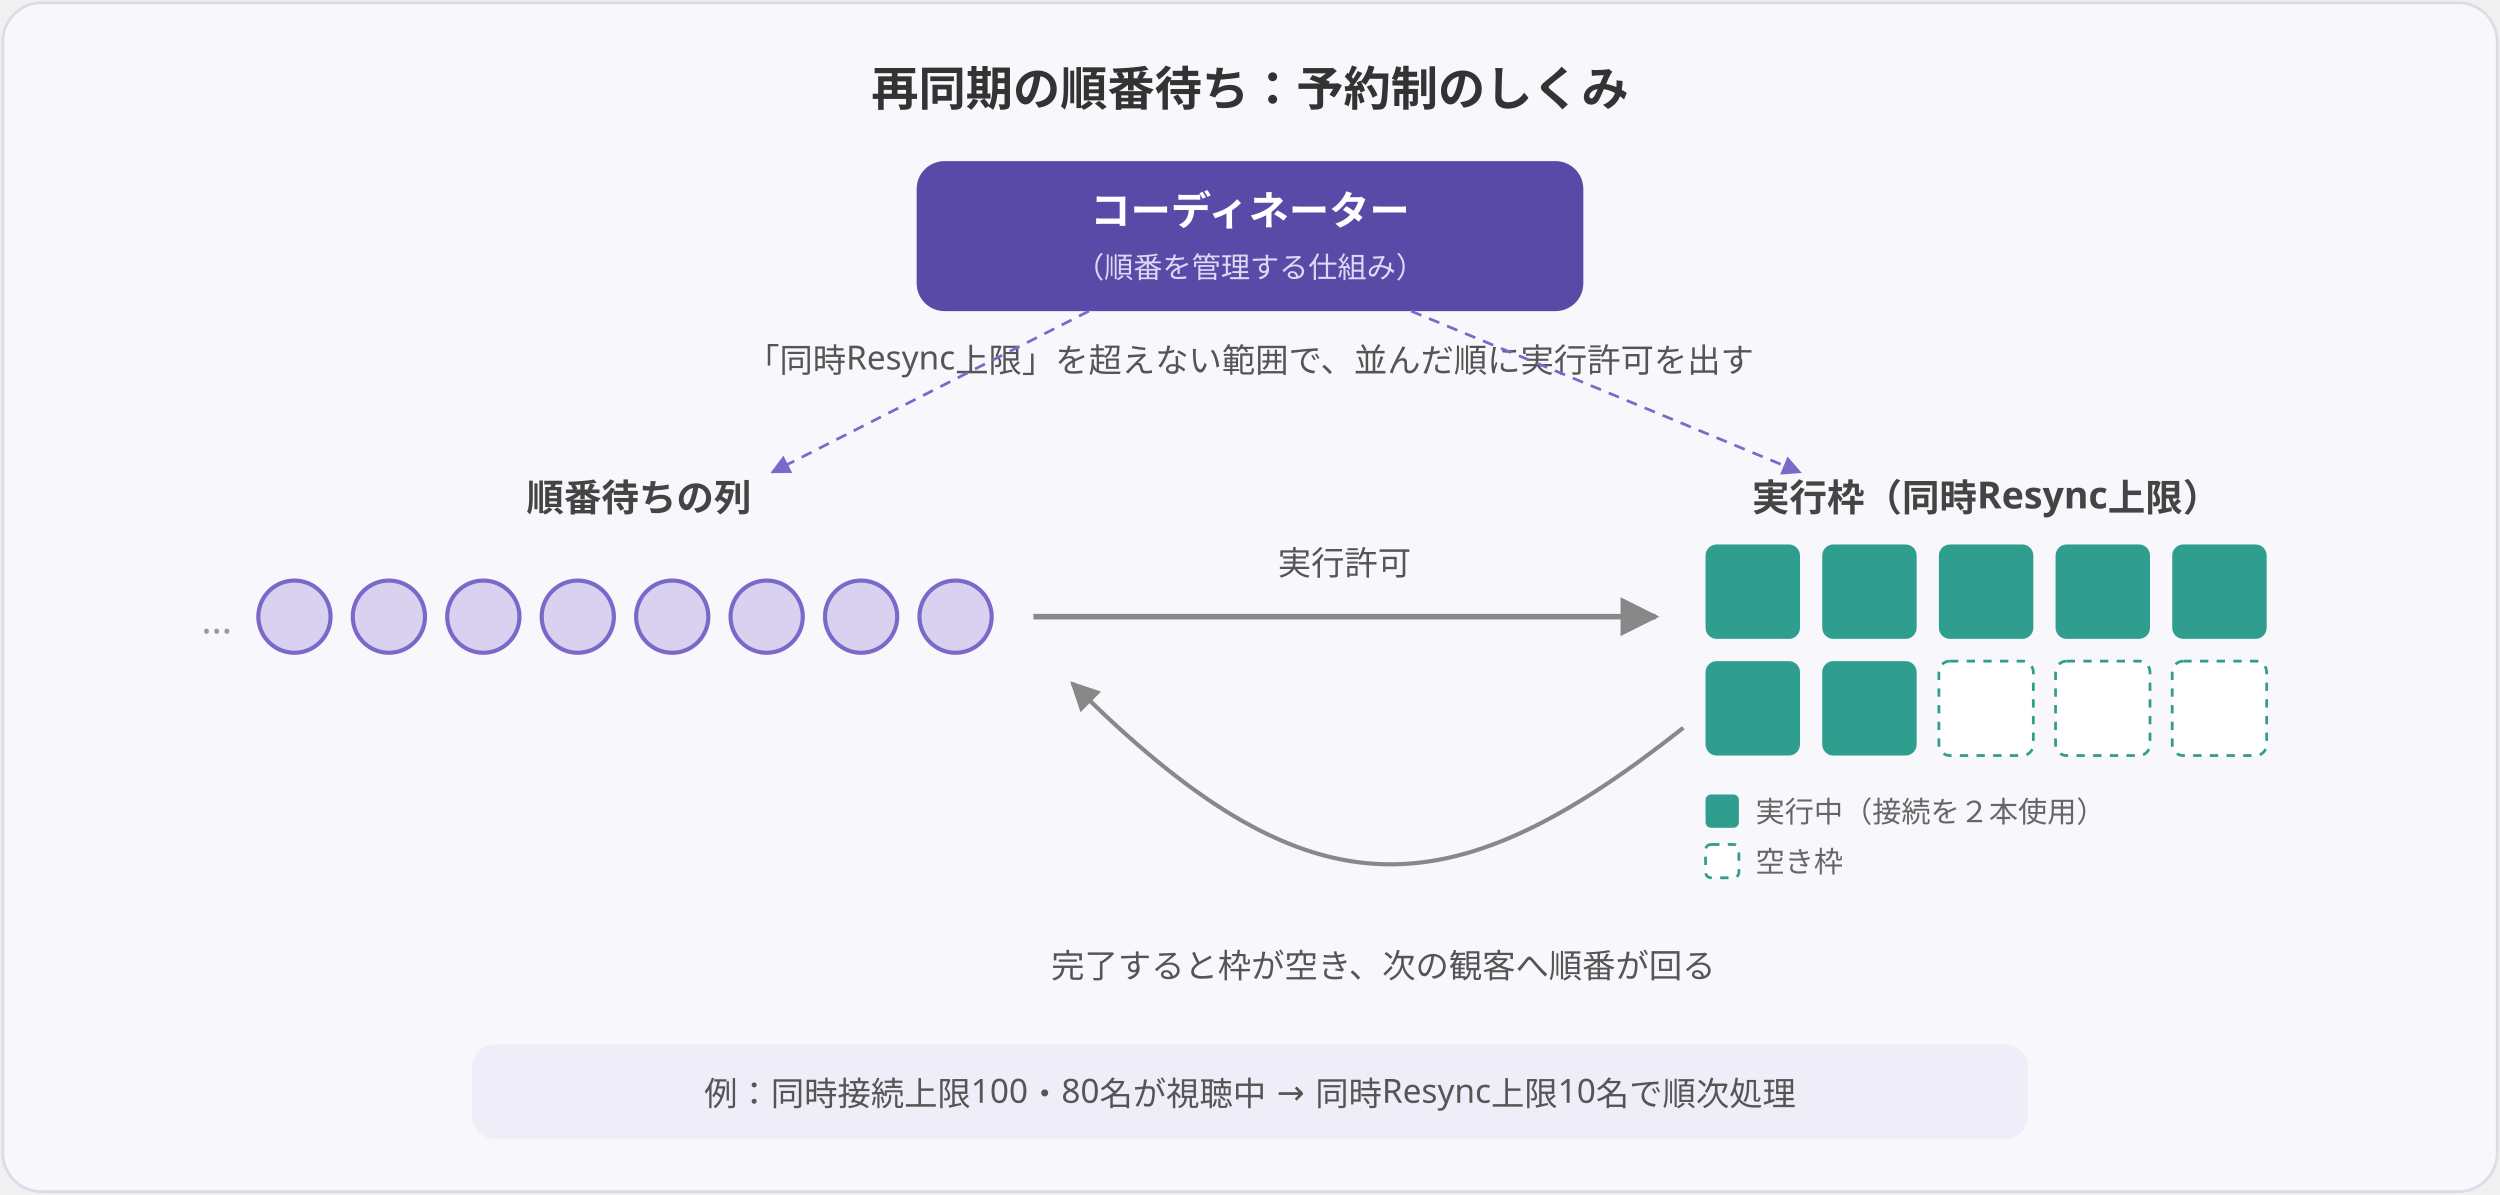
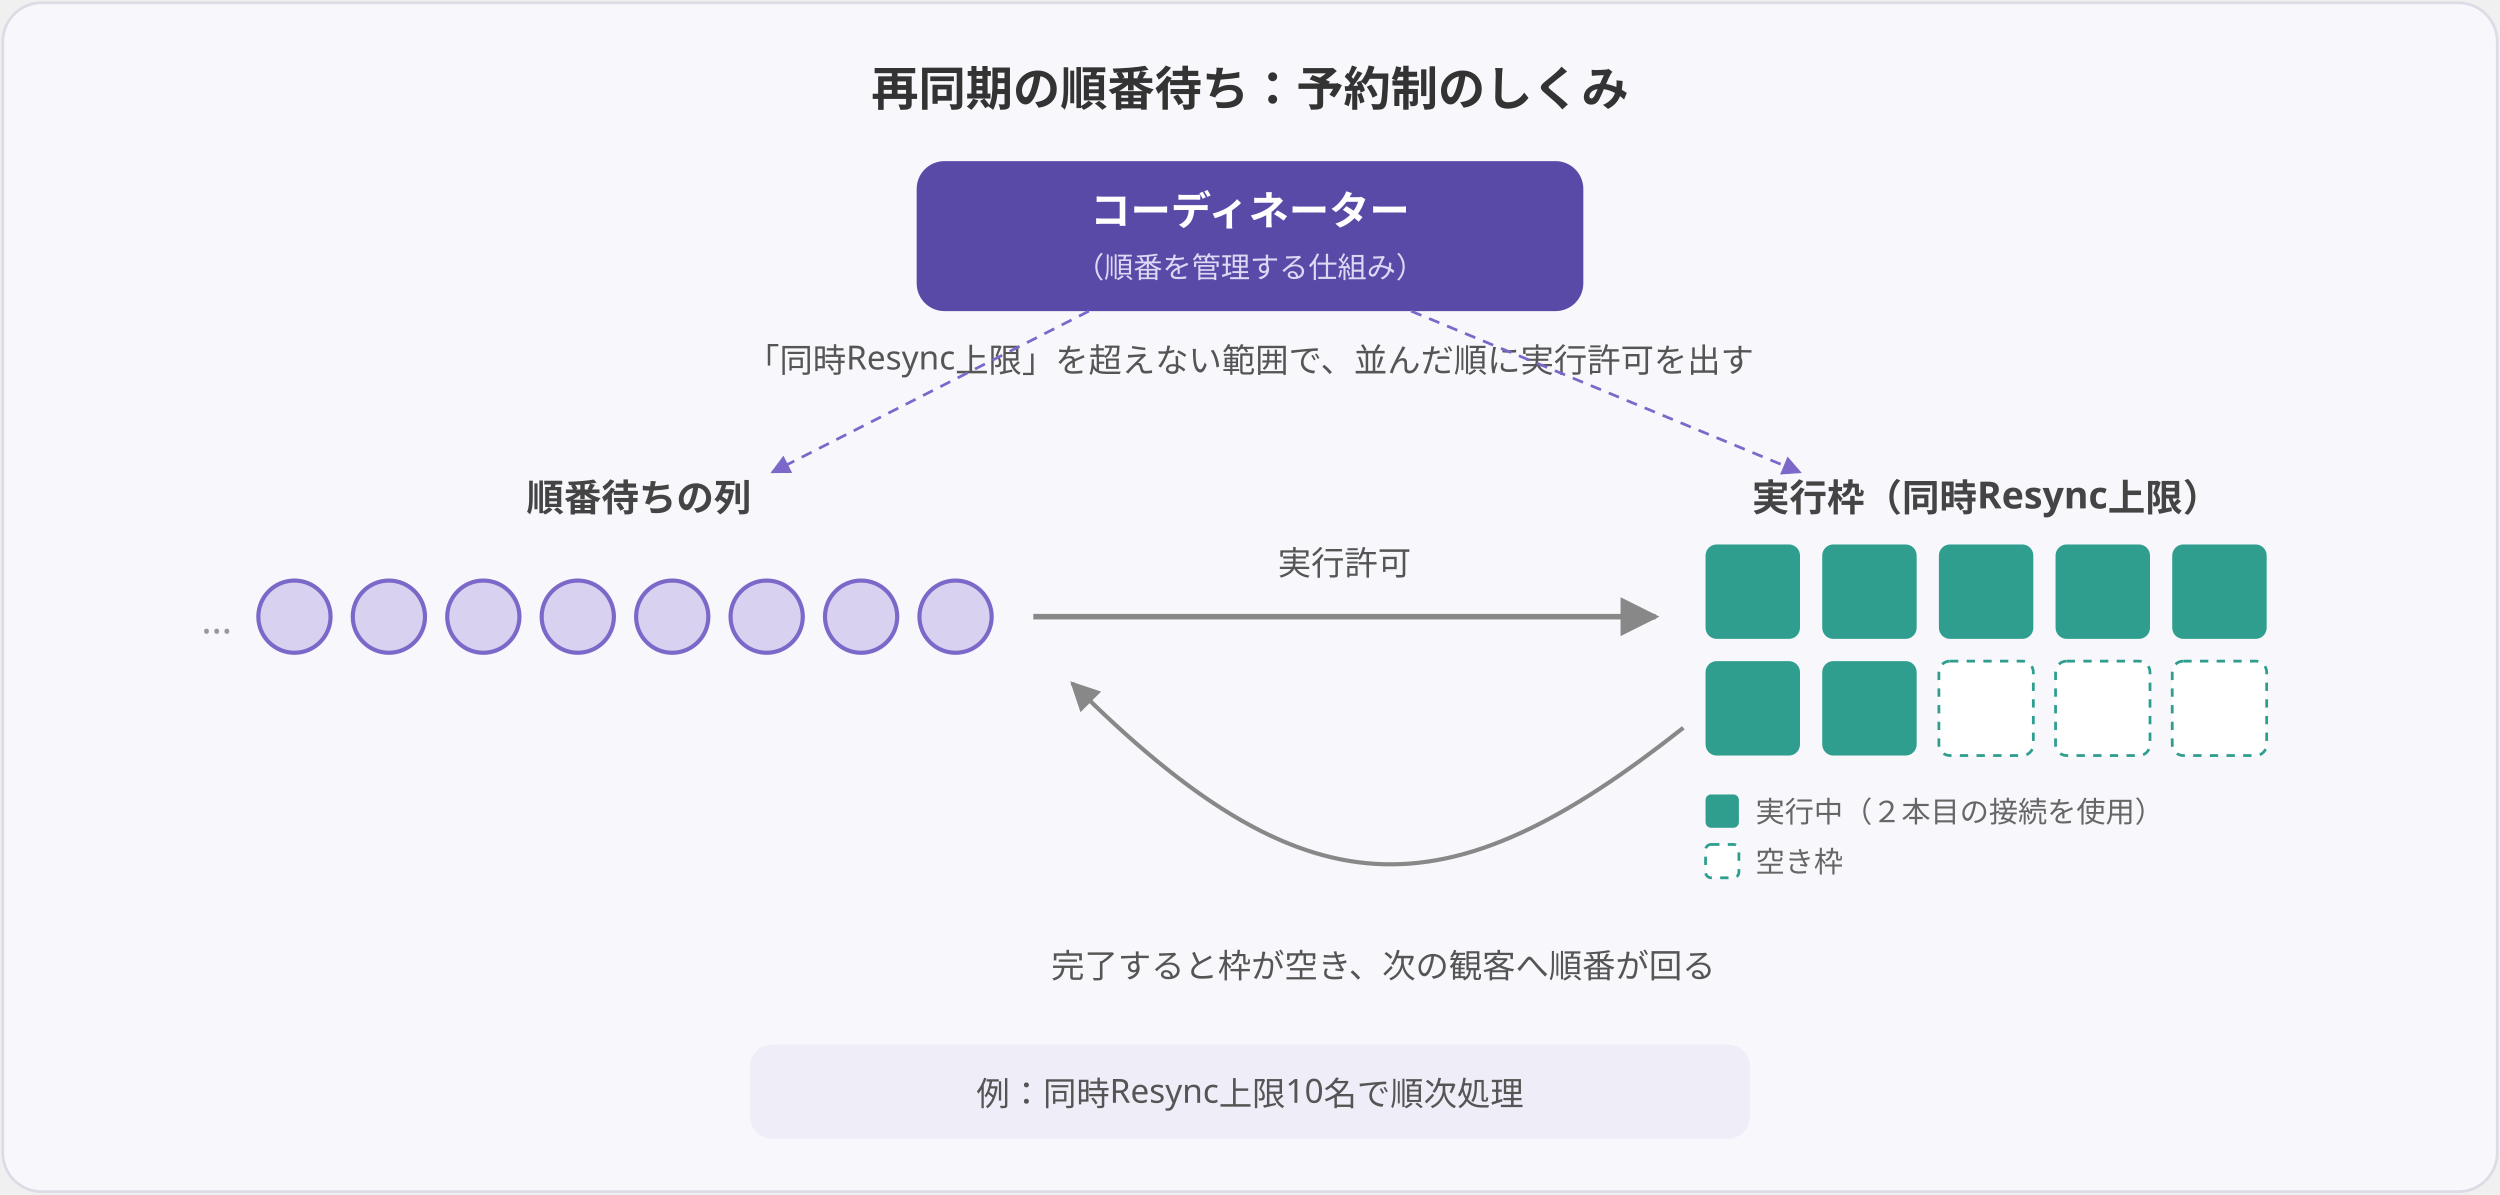
<svg xmlns="http://www.w3.org/2000/svg" viewBox="0 0 900 430" font-family="'Noto Sans JP','Hiragino Sans','Yu Gothic UI','Meiryo',sans-serif">
  <defs>
    <marker id="arrowg" viewBox="0 0 10 10" refX="9" refY="5" markerWidth="7" markerHeight="7" orient="auto-start-reverse">
      <path d="M 0 0 L 10 5 L 0 10 z" fill="#888" />
    </marker>
    <marker id="arrowp" viewBox="0 0 10 10" refX="9" refY="5" markerWidth="7" markerHeight="7" orient="auto-start-reverse">
      <path d="M 0 0 L 10 5 L 0 10 z" fill="#7b68c9" />
    </marker>
  </defs>
  <rect x="1" y="1" width="898" height="428" rx="14" fill="#f8f8fc" stroke="#dcdce6" />
  <text x="450" y="38" text-anchor="middle" font-size="17" font-weight="bold" fill="#333">再同期の順番待ち：予約制のしくみ</text>
  <rect x="330" y="58" width="240" height="54" rx="10" fill="#5a4aa8" />
  <text x="450" y="81" text-anchor="middle" font-size="14.5" font-weight="bold" fill="#fff">コーディネーター</text>
  <text x="450" y="100" text-anchor="middle" font-size="10.5" fill="#ded8f5">（順番を管理する仕組み）</text>
  <text x="450" y="134" text-anchor="middle" font-size="12" fill="#555">「同時Resync上限」を超えない範囲で、並んだ順に実行許可を出す</text>
  <line x1="392" y1="112" x2="278" y2="170" stroke="#7b68c9" stroke-dasharray="4 3" marker-end="url(#arrowp)" />
  <line x1="508" y1="112" x2="648" y2="170" stroke="#7b68c9" stroke-dasharray="4 3" marker-end="url(#arrowp)" />
  <text x="230" y="184" text-anchor="middle" font-size="13.5" font-weight="bold" fill="#444">順番待ちの列</text>
  <text x="78" y="228" text-anchor="middle" font-size="14" fill="#999">…</text>
  <g fill="#d8d2f0" stroke="#7b68c9" stroke-width="1.5">
    <circle cx="106" cy="222" r="13" />
    <circle cx="140" cy="222" r="13" />
    <circle cx="174" cy="222" r="13" />
    <circle cx="208" cy="222" r="13" />
    <circle cx="242" cy="222" r="13" />
    <circle cx="276" cy="222" r="13" />
    <circle cx="310" cy="222" r="13" />
    <circle cx="344" cy="222" r="13" />
  </g>
  <line x1="372" y1="222" x2="596" y2="222" stroke="#888" stroke-width="2" marker-end="url(#arrowg)" />
  <text x="484" y="207" text-anchor="middle" font-size="12" fill="#555">実行許可</text>
  <text x="715" y="184" text-anchor="middle" font-size="13.5" font-weight="bold" fill="#444">実行枠（同時Resync上限）</text>
  <g>
    <rect x="614" y="196" width="34" height="34" rx="4" fill="#2f9e8f" />
    <rect x="656" y="196" width="34" height="34" rx="4" fill="#2f9e8f" />
    <rect x="698" y="196" width="34" height="34" rx="4" fill="#2f9e8f" />
    <rect x="740" y="196" width="34" height="34" rx="4" fill="#2f9e8f" />
    <rect x="782" y="196" width="34" height="34" rx="4" fill="#2f9e8f" />
    <rect x="614" y="238" width="34" height="34" rx="4" fill="#2f9e8f" />
    <rect x="656" y="238" width="34" height="34" rx="4" fill="#2f9e8f" />
    <rect x="698" y="238" width="34" height="34" rx="4" fill="#fff" stroke="#2f9e8f" stroke-dasharray="3 3" />
    <rect x="740" y="238" width="34" height="34" rx="4" fill="#fff" stroke="#2f9e8f" stroke-dasharray="3 3" />
    <rect x="782" y="238" width="34" height="34" rx="4" fill="#fff" stroke="#2f9e8f" stroke-dasharray="3 3" />
  </g>
  <rect x="614" y="286" width="12" height="12" rx="2" fill="#2f9e8f" />
-   <text x="632" y="296" font-size="10.5" fill="#666">実行中（接続を２本使用）</text>
+   <text x="632" y="296" font-size="10.5" fill="#666">実行中（２本目の接続を使用）</text>
  <rect x="614" y="304" width="12" height="12" rx="2" fill="#fff" stroke="#2f9e8f" stroke-dasharray="3 3" />
  <text x="632" y="314" font-size="10.5" fill="#666">空き枠</text>
  <path d="M 606 262 C 520 330, 470 330, 386 246" fill="none" stroke="#888" stroke-width="1.5" marker-end="url(#arrowg)" />
  <text x="498" y="352" text-anchor="middle" font-size="12" fill="#555">完了すると枠が空き、次の観客へ順番が回る</text>
-   <rect x="170" y="376" width="560" height="34" rx="8" fill="#efedf8" />
-   <text x="450" y="398" text-anchor="middle" font-size="12" fill="#555">例：同時接続上限100・80名が視聴中 → 同時Resync上限10名で順次処理</text>
+   <rect x="270" y="376" width="360" height="34" rx="8" fill="#efedf8" />
+   <text x="450" y="398" text-anchor="middle" font-size="12" fill="#555">例：同時Resync上限10名で順次処理</text>
</svg>
